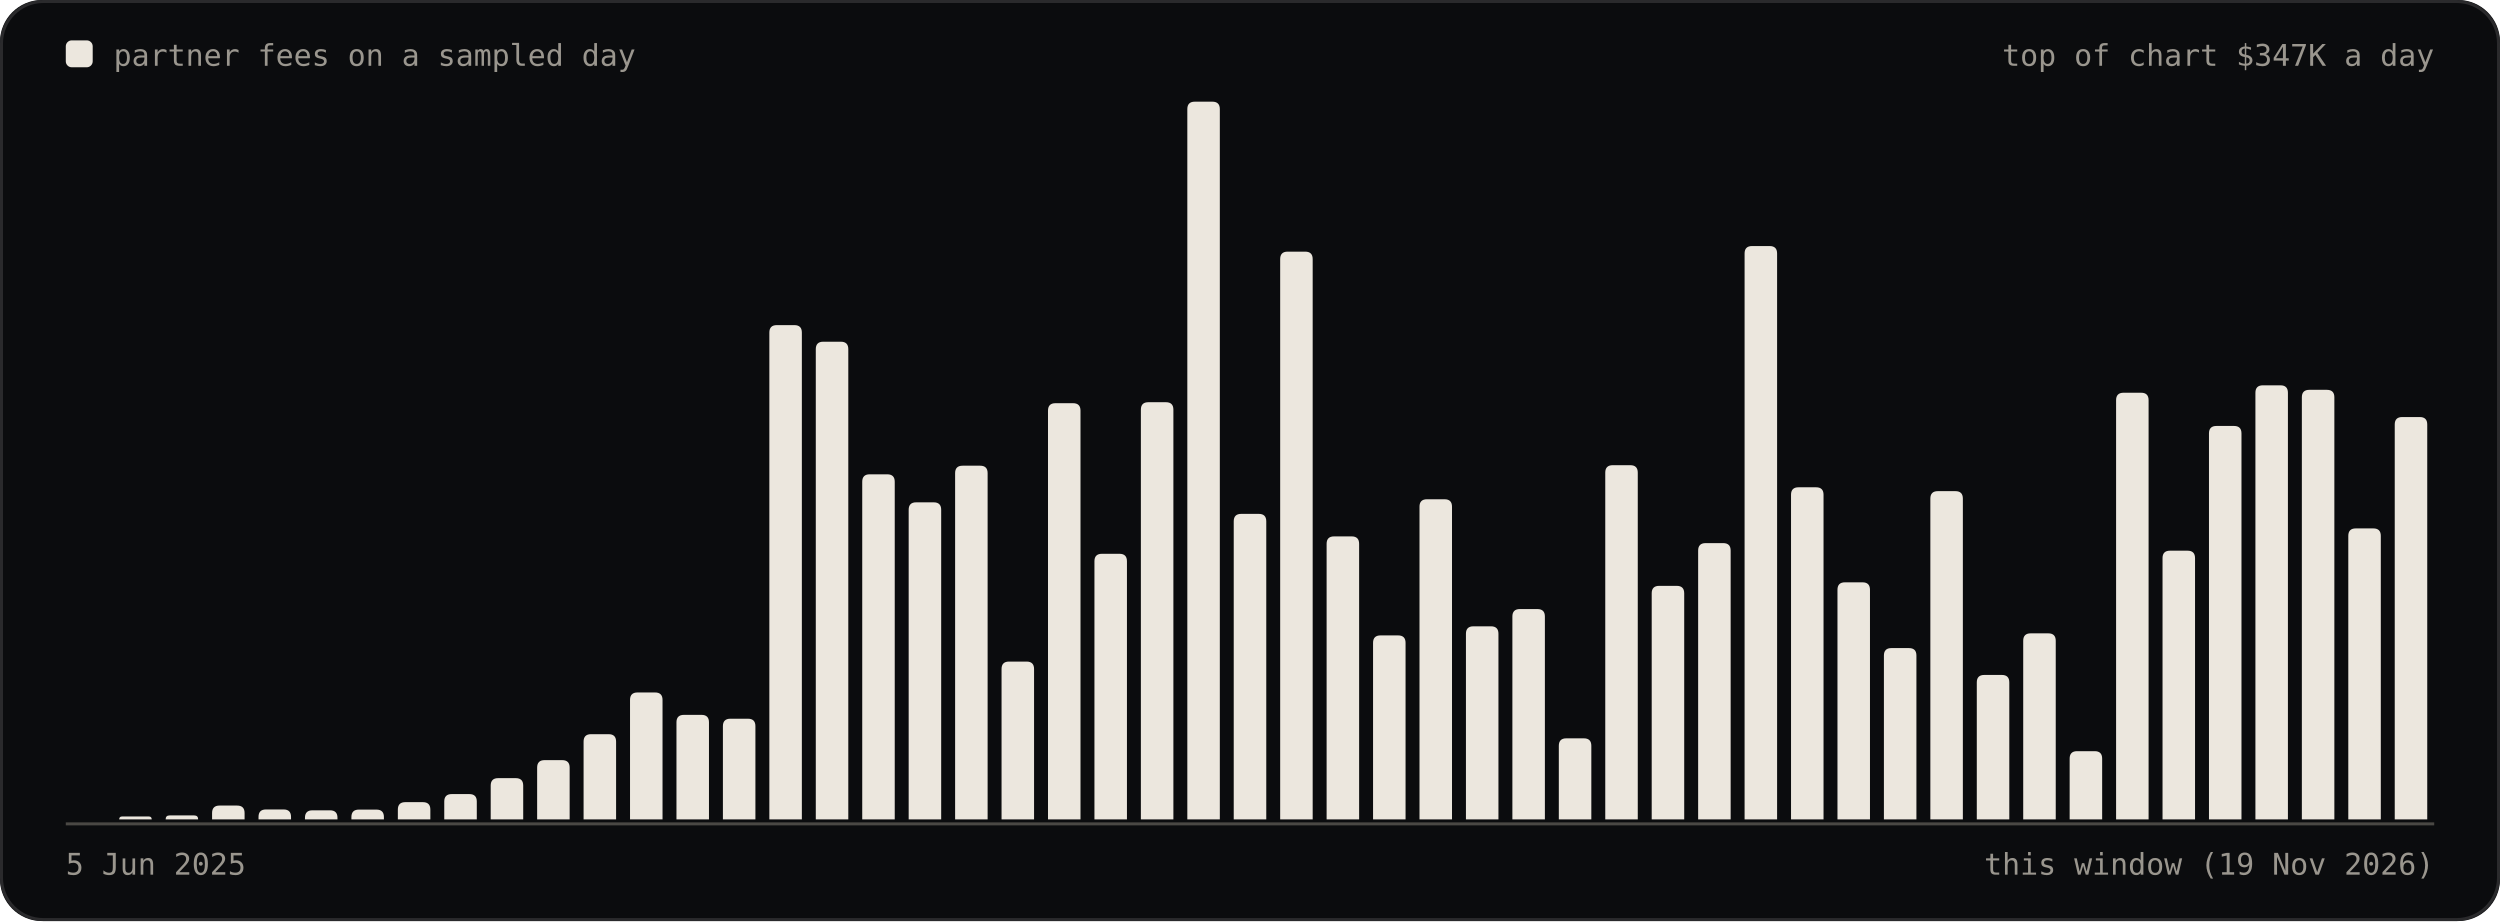
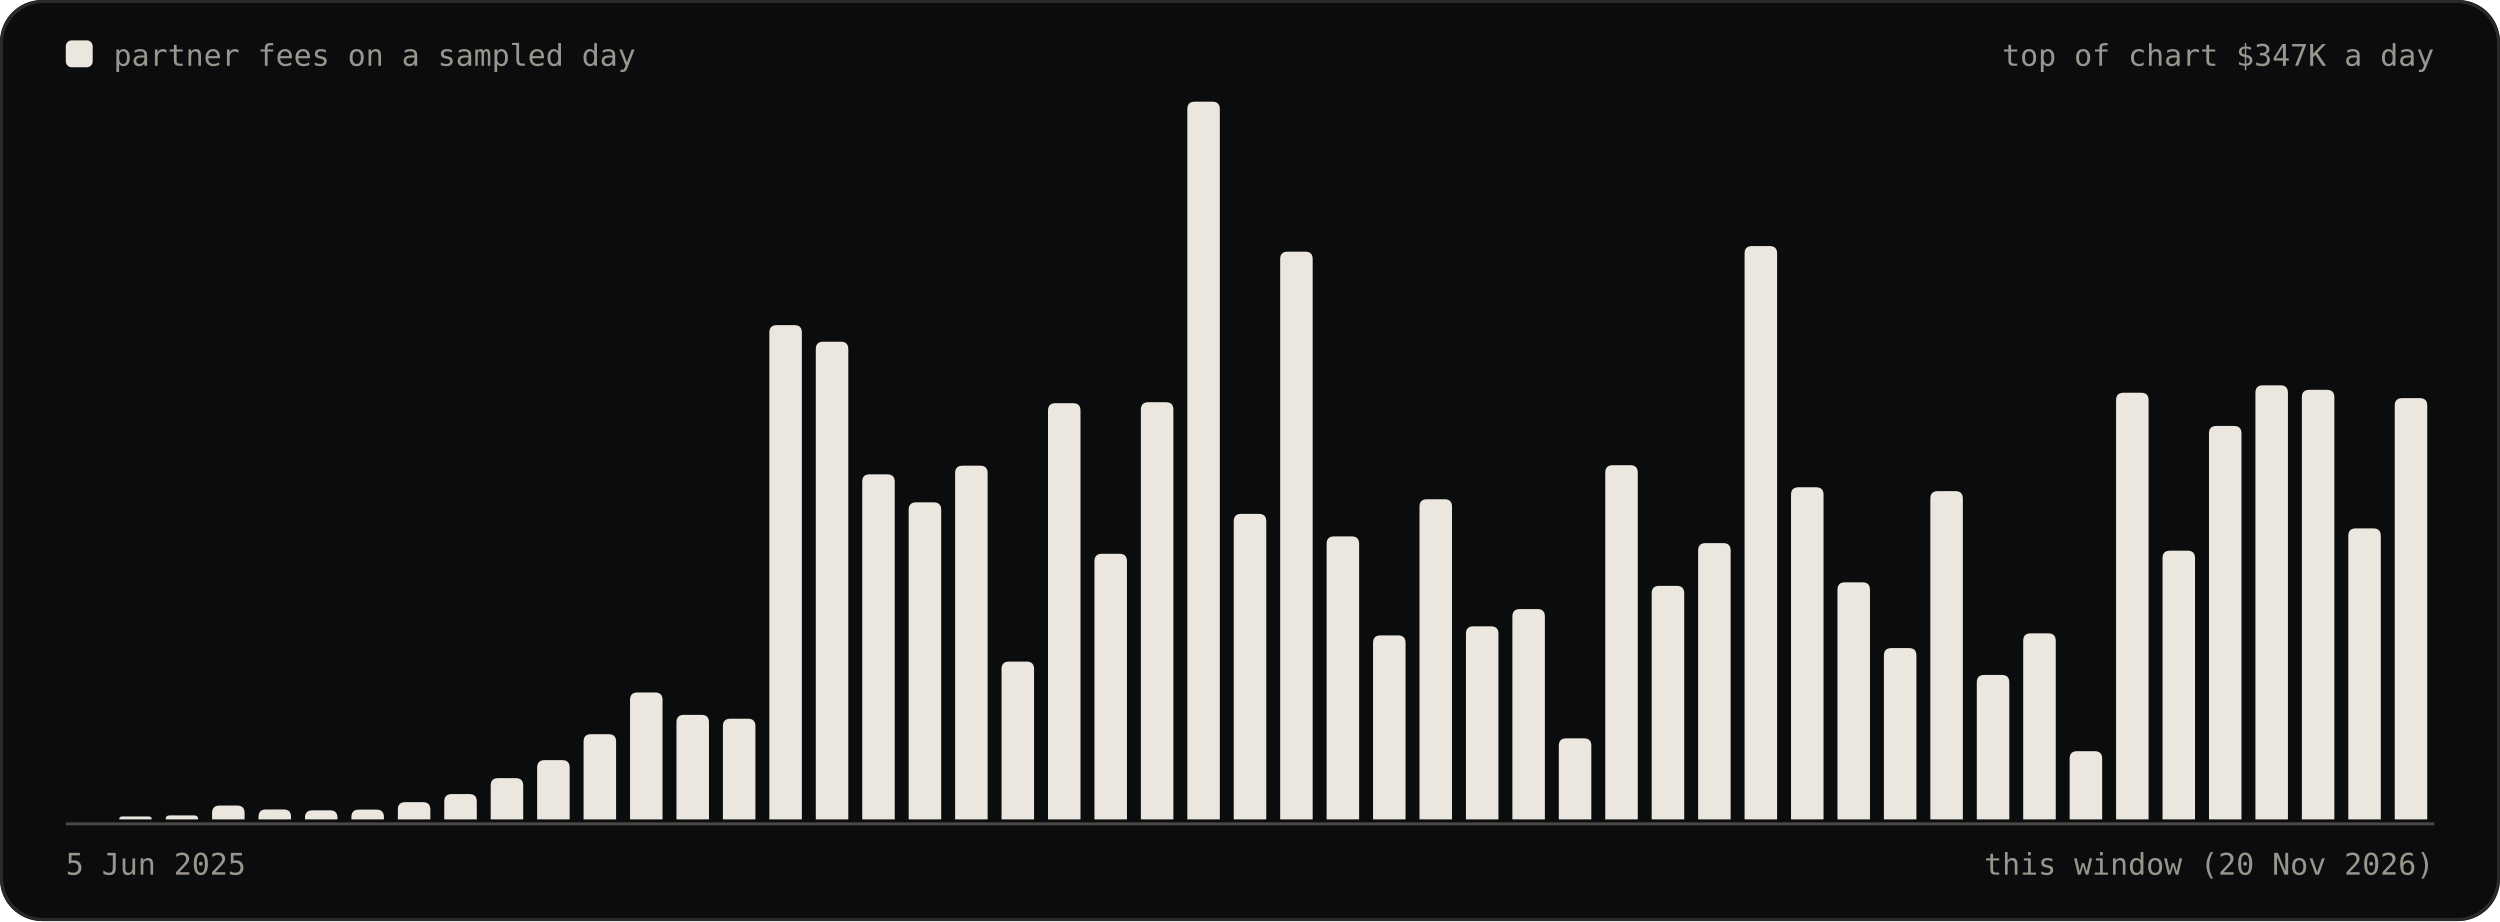
<svg xmlns="http://www.w3.org/2000/svg" viewBox="0 0 836 308" width="836" height="308" font-family="'JetBrains Mono', ui-monospace, SFMono-Regular, Menlo, Consolas, monospace" font-size="9">
  <rect width="836" height="308" rx="14" fill="#0b0c0e" />
  <rect x="0.5" y="0.5" width="835" height="307" rx="14" fill="none" stroke="#2a2a2c" />
  <rect x="22.0" y="13.5" width="9" height="9" rx="2" fill="#ece7de" />
  <text x="38.0" y="22.0" fill="#9a968e" font-size="10" text-anchor="start">partner fees on a sampled day</text>
  <text x="814.0" y="22.0" fill="#9a968e" font-size="10" text-anchor="end">top of chart $347K a day</text>
  <path d="M39.86 274.00 V274.00 Q39.86 273.03 40.83 273.03 H49.76 Q50.73 273.03 50.73 274.00 V274.00 Z" fill="#ece7de" />
  <path d="M55.39 274.00 V274.00 Q55.39 272.68 56.70 272.68 H64.94 Q66.26 272.68 66.26 274.00 V274.00 Z" fill="#ece7de" />
  <path d="M70.92 274.00 V271.88 Q70.92 269.38 73.42 269.38 H79.29 Q81.79 269.38 81.79 271.88 V274.00 Z" fill="#ece7de" />
  <path d="M86.45 274.00 V273.18 Q86.45 270.68 88.95 270.68 H94.82 Q97.32 270.68 97.32 273.18 V274.00 Z" fill="#ece7de" />
  <path d="M101.98 274.00 V273.47 Q101.98 270.97 104.48 270.97 H110.35 Q112.85 270.97 112.85 273.47 V274.00 Z" fill="#ece7de" />
  <path d="M117.51 274.00 V273.23 Q117.51 270.73 120.01 270.73 H125.88 Q128.38 270.73 128.38 273.23 V274.00 Z" fill="#ece7de" />
  <path d="M133.04 274.00 V270.74 Q133.04 268.24 135.54 268.24 H141.41 Q143.91 268.24 143.91 270.74 V274.00 Z" fill="#ece7de" />
  <path d="M148.56 274.00 V268.04 Q148.56 265.54 151.06 265.54 H156.94 Q159.44 265.54 159.44 268.04 V274.00 Z" fill="#ece7de" />
  <path d="M164.09 274.00 V262.71 Q164.09 260.21 166.59 260.21 H172.46 Q174.96 260.21 174.96 262.71 V274.00 Z" fill="#ece7de" />
  <path d="M179.62 274.00 V256.69 Q179.62 254.19 182.12 254.19 H187.99 Q190.49 254.19 190.49 256.69 V274.00 Z" fill="#ece7de" />
  <path d="M195.15 274.00 V248.01 Q195.15 245.51 197.65 245.51 H203.52 Q206.02 245.51 206.02 248.01 V274.00 Z" fill="#ece7de" />
  <path d="M210.68 274.00 V234.06 Q210.68 231.56 213.18 231.56 H219.05 Q221.55 231.56 221.55 234.06 V274.00 Z" fill="#ece7de" />
  <path d="M226.21 274.00 V241.55 Q226.21 239.05 228.71 239.05 H234.58 Q237.08 239.05 237.08 241.55 V274.00 Z" fill="#ece7de" />
  <path d="M241.74 274.00 V242.84 Q241.74 240.34 244.24 240.34 H250.11 Q252.61 240.34 252.61 242.84 V274.00 Z" fill="#ece7de" />
  <path d="M257.27 274.00 V111.22 Q257.27 108.72 259.77 108.72 H265.64 Q268.14 108.72 268.14 111.22 V274.00 Z" fill="#ece7de" />
  <path d="M272.80 274.00 V116.77 Q272.80 114.27 275.30 114.27 H281.17 Q283.67 114.27 283.67 116.77 V274.00 Z" fill="#ece7de" />
  <path d="M288.33 274.00 V161.11 Q288.33 158.61 290.83 158.61 H296.70 Q299.20 158.61 299.20 161.11 V274.00 Z" fill="#ece7de" />
  <path d="M303.86 274.00 V170.48 Q303.86 167.98 306.36 167.98 H312.23 Q314.73 167.98 314.73 170.48 V274.00 Z" fill="#ece7de" />
  <path d="M319.39 274.00 V158.23 Q319.39 155.73 321.89 155.73 H327.76 Q330.26 155.73 330.26 158.23 V274.00 Z" fill="#ece7de" />
  <path d="M334.92 274.00 V223.73 Q334.92 221.23 337.42 221.23 H343.29 Q345.79 221.23 345.79 223.73 V274.00 Z" fill="#ece7de" />
  <path d="M350.45 274.00 V137.33 Q350.45 134.83 352.95 134.83 H358.82 Q361.32 134.83 361.32 137.33 V274.00 Z" fill="#ece7de" />
  <path d="M365.98 274.00 V187.69 Q365.98 185.19 368.48 185.19 H374.35 Q376.85 185.19 376.85 187.69 V274.00 Z" fill="#ece7de" />
  <path d="M381.51 274.00 V137.00 Q381.51 134.50 384.01 134.50 H389.88 Q392.38 134.50 392.38 137.00 V274.00 Z" fill="#ece7de" />
  <path d="M397.04 274.00 V36.50 Q397.04 34.00 399.54 34.00 H405.41 Q407.91 34.00 407.91 36.50 V274.00 Z" fill="#ece7de" />
  <path d="M412.56 274.00 V174.34 Q412.56 171.84 415.06 171.84 H420.94 Q423.44 171.84 423.44 174.34 V274.00 Z" fill="#ece7de" />
  <path d="M428.09 274.00 V86.65 Q428.09 84.15 430.59 84.15 H436.46 Q438.96 84.15 438.96 86.65 V274.00 Z" fill="#ece7de" />
  <path d="M443.62 274.00 V181.87 Q443.62 179.37 446.12 179.37 H451.99 Q454.49 179.37 454.49 181.87 V274.00 Z" fill="#ece7de" />
  <path d="M459.15 274.00 V214.98 Q459.15 212.48 461.65 212.48 H467.52 Q470.02 212.48 470.02 214.98 V274.00 Z" fill="#ece7de" />
  <path d="M474.68 274.00 V169.45 Q474.68 166.95 477.18 166.95 H483.05 Q485.55 166.95 485.55 169.45 V274.00 Z" fill="#ece7de" />
  <path d="M490.21 274.00 V211.94 Q490.21 209.44 492.71 209.44 H498.58 Q501.08 209.44 501.08 211.94 V274.00 Z" fill="#ece7de" />
  <path d="M505.74 274.00 V206.17 Q505.74 203.67 508.24 203.67 H514.11 Q516.61 203.67 516.61 206.17 V274.00 Z" fill="#ece7de" />
  <path d="M521.27 274.00 V249.40 Q521.27 246.90 523.77 246.90 H529.64 Q532.14 246.90 532.14 249.40 V274.00 Z" fill="#ece7de" />
  <path d="M536.80 274.00 V158.06 Q536.80 155.56 539.30 155.56 H545.17 Q547.67 155.56 547.67 158.06 V274.00 Z" fill="#ece7de" />
  <path d="M552.33 274.00 V198.41 Q552.33 195.91 554.83 195.91 H560.70 Q563.20 195.91 563.20 198.41 V274.00 Z" fill="#ece7de" />
  <path d="M567.86 274.00 V184.12 Q567.86 181.62 570.36 181.62 H576.23 Q578.73 181.62 578.73 184.12 V274.00 Z" fill="#ece7de" />
  <path d="M583.39 274.00 V84.78 Q583.39 82.28 585.89 82.28 H591.76 Q594.26 82.28 594.26 84.78 V274.00 Z" fill="#ece7de" />
  <path d="M598.92 274.00 V165.45 Q598.92 162.95 601.42 162.95 H607.29 Q609.79 162.95 609.79 165.45 V274.00 Z" fill="#ece7de" />
  <path d="M614.45 274.00 V197.23 Q614.45 194.73 616.95 194.73 H622.82 Q625.32 194.73 625.32 197.23 V274.00 Z" fill="#ece7de" />
  <path d="M629.98 274.00 V219.22 Q629.98 216.72 632.48 216.72 H638.35 Q640.85 216.72 640.85 219.22 V274.00 Z" fill="#ece7de" />
  <path d="M645.51 274.00 V166.74 Q645.51 164.24 648.01 164.24 H653.88 Q656.38 164.24 656.38 166.74 V274.00 Z" fill="#ece7de" />
  <path d="M661.04 274.00 V228.20 Q661.04 225.70 663.54 225.70 H669.41 Q671.91 225.70 671.91 228.20 V274.00 Z" fill="#ece7de" />
  <path d="M676.56 274.00 V214.29 Q676.56 211.79 679.06 211.79 H684.94 Q687.44 211.79 687.44 214.29 V274.00 Z" fill="#ece7de" />
  <path d="M692.09 274.00 V253.69 Q692.09 251.19 694.59 251.19 H700.46 Q702.96 251.19 702.96 253.69 V274.00 Z" fill="#ece7de" />
  <path d="M707.62 274.00 V133.83 Q707.62 131.33 710.12 131.33 H715.99 Q718.49 131.33 718.49 133.83 V274.00 Z" fill="#ece7de" />
  <path d="M723.15 274.00 V186.65 Q723.15 184.15 725.65 184.15 H731.52 Q734.02 184.15 734.02 186.65 V274.00 Z" fill="#ece7de" />
  <path d="M738.68 274.00 V144.94 Q738.68 142.44 741.18 142.44 H747.05 Q749.55 142.44 749.55 144.94 V274.00 Z" fill="#ece7de" />
  <path d="M754.21 274.00 V131.35 Q754.21 128.85 756.71 128.85 H762.58 Q765.08 128.85 765.08 131.35 V274.00 Z" fill="#ece7de" />
  <path d="M769.74 274.00 V132.86 Q769.74 130.36 772.24 130.36 H778.11 Q780.61 130.36 780.61 132.86 V274.00 Z" fill="#ece7de" />
  <path d="M785.27 274.00 V179.20 Q785.27 176.70 787.77 176.70 H793.64 Q796.14 176.70 796.14 179.20 V274.00 Z" fill="#ece7de" />
-   <path d="M800.80 274.00 V141.96 Q800.80 139.46 803.30 139.46 H809.17 Q811.67 139.46 811.67 141.96 V274.00 Z" fill="#ece7de" />
+   <path d="M800.80 274.00 V135.64 Q800.80 133.14 803.30 133.14 H809.17 Q811.67 133.14 811.67 135.64 V274.00 Z" fill="#ece7de" />
  <line x1="22" x2="814.0" y1="275.5" y2="275.5" stroke="#4a4844" />
  <text x="22.0" y="292.5" fill="#9a968e" font-size="10" text-anchor="start">5 Jun 2025</text>
-   <text x="814.0" y="292.5" fill="#9a968e" font-size="10" text-anchor="end">this window (19 Nov 2026)</text>
+   <text x="814.0" y="292.5" fill="#9a968e" font-size="10" text-anchor="end">this window (20 Nov 2026)</text>
</svg>
